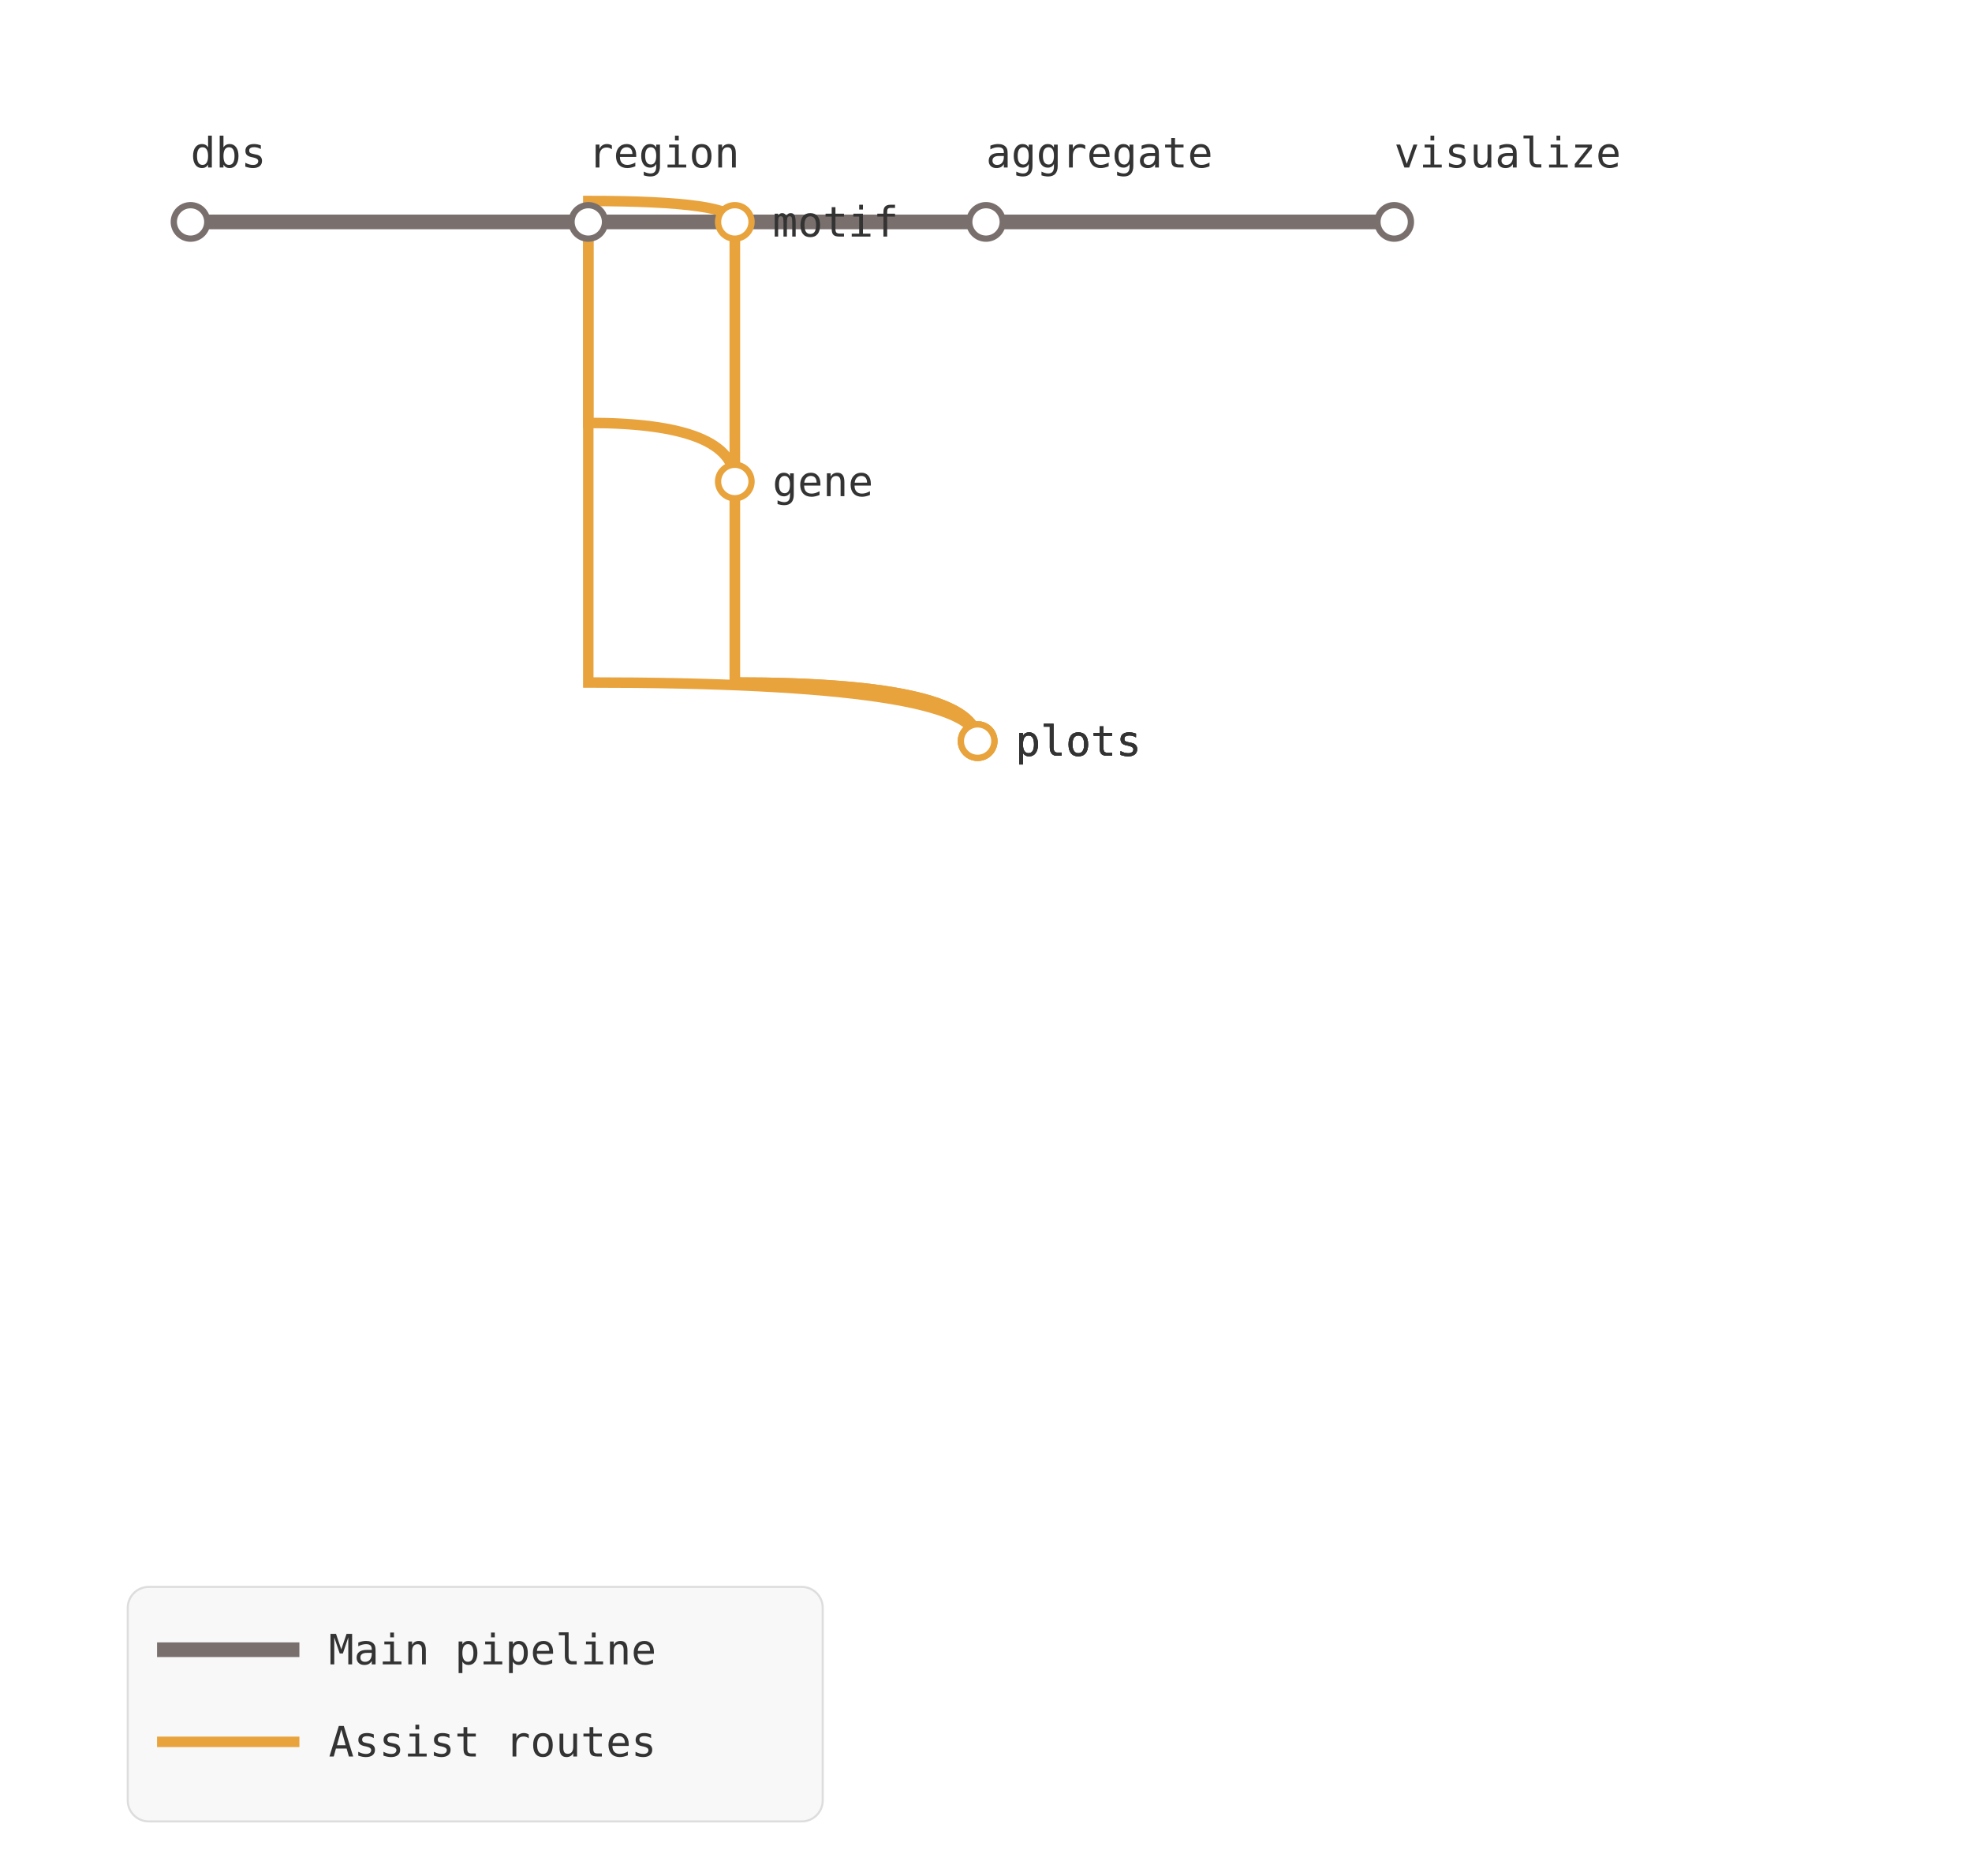
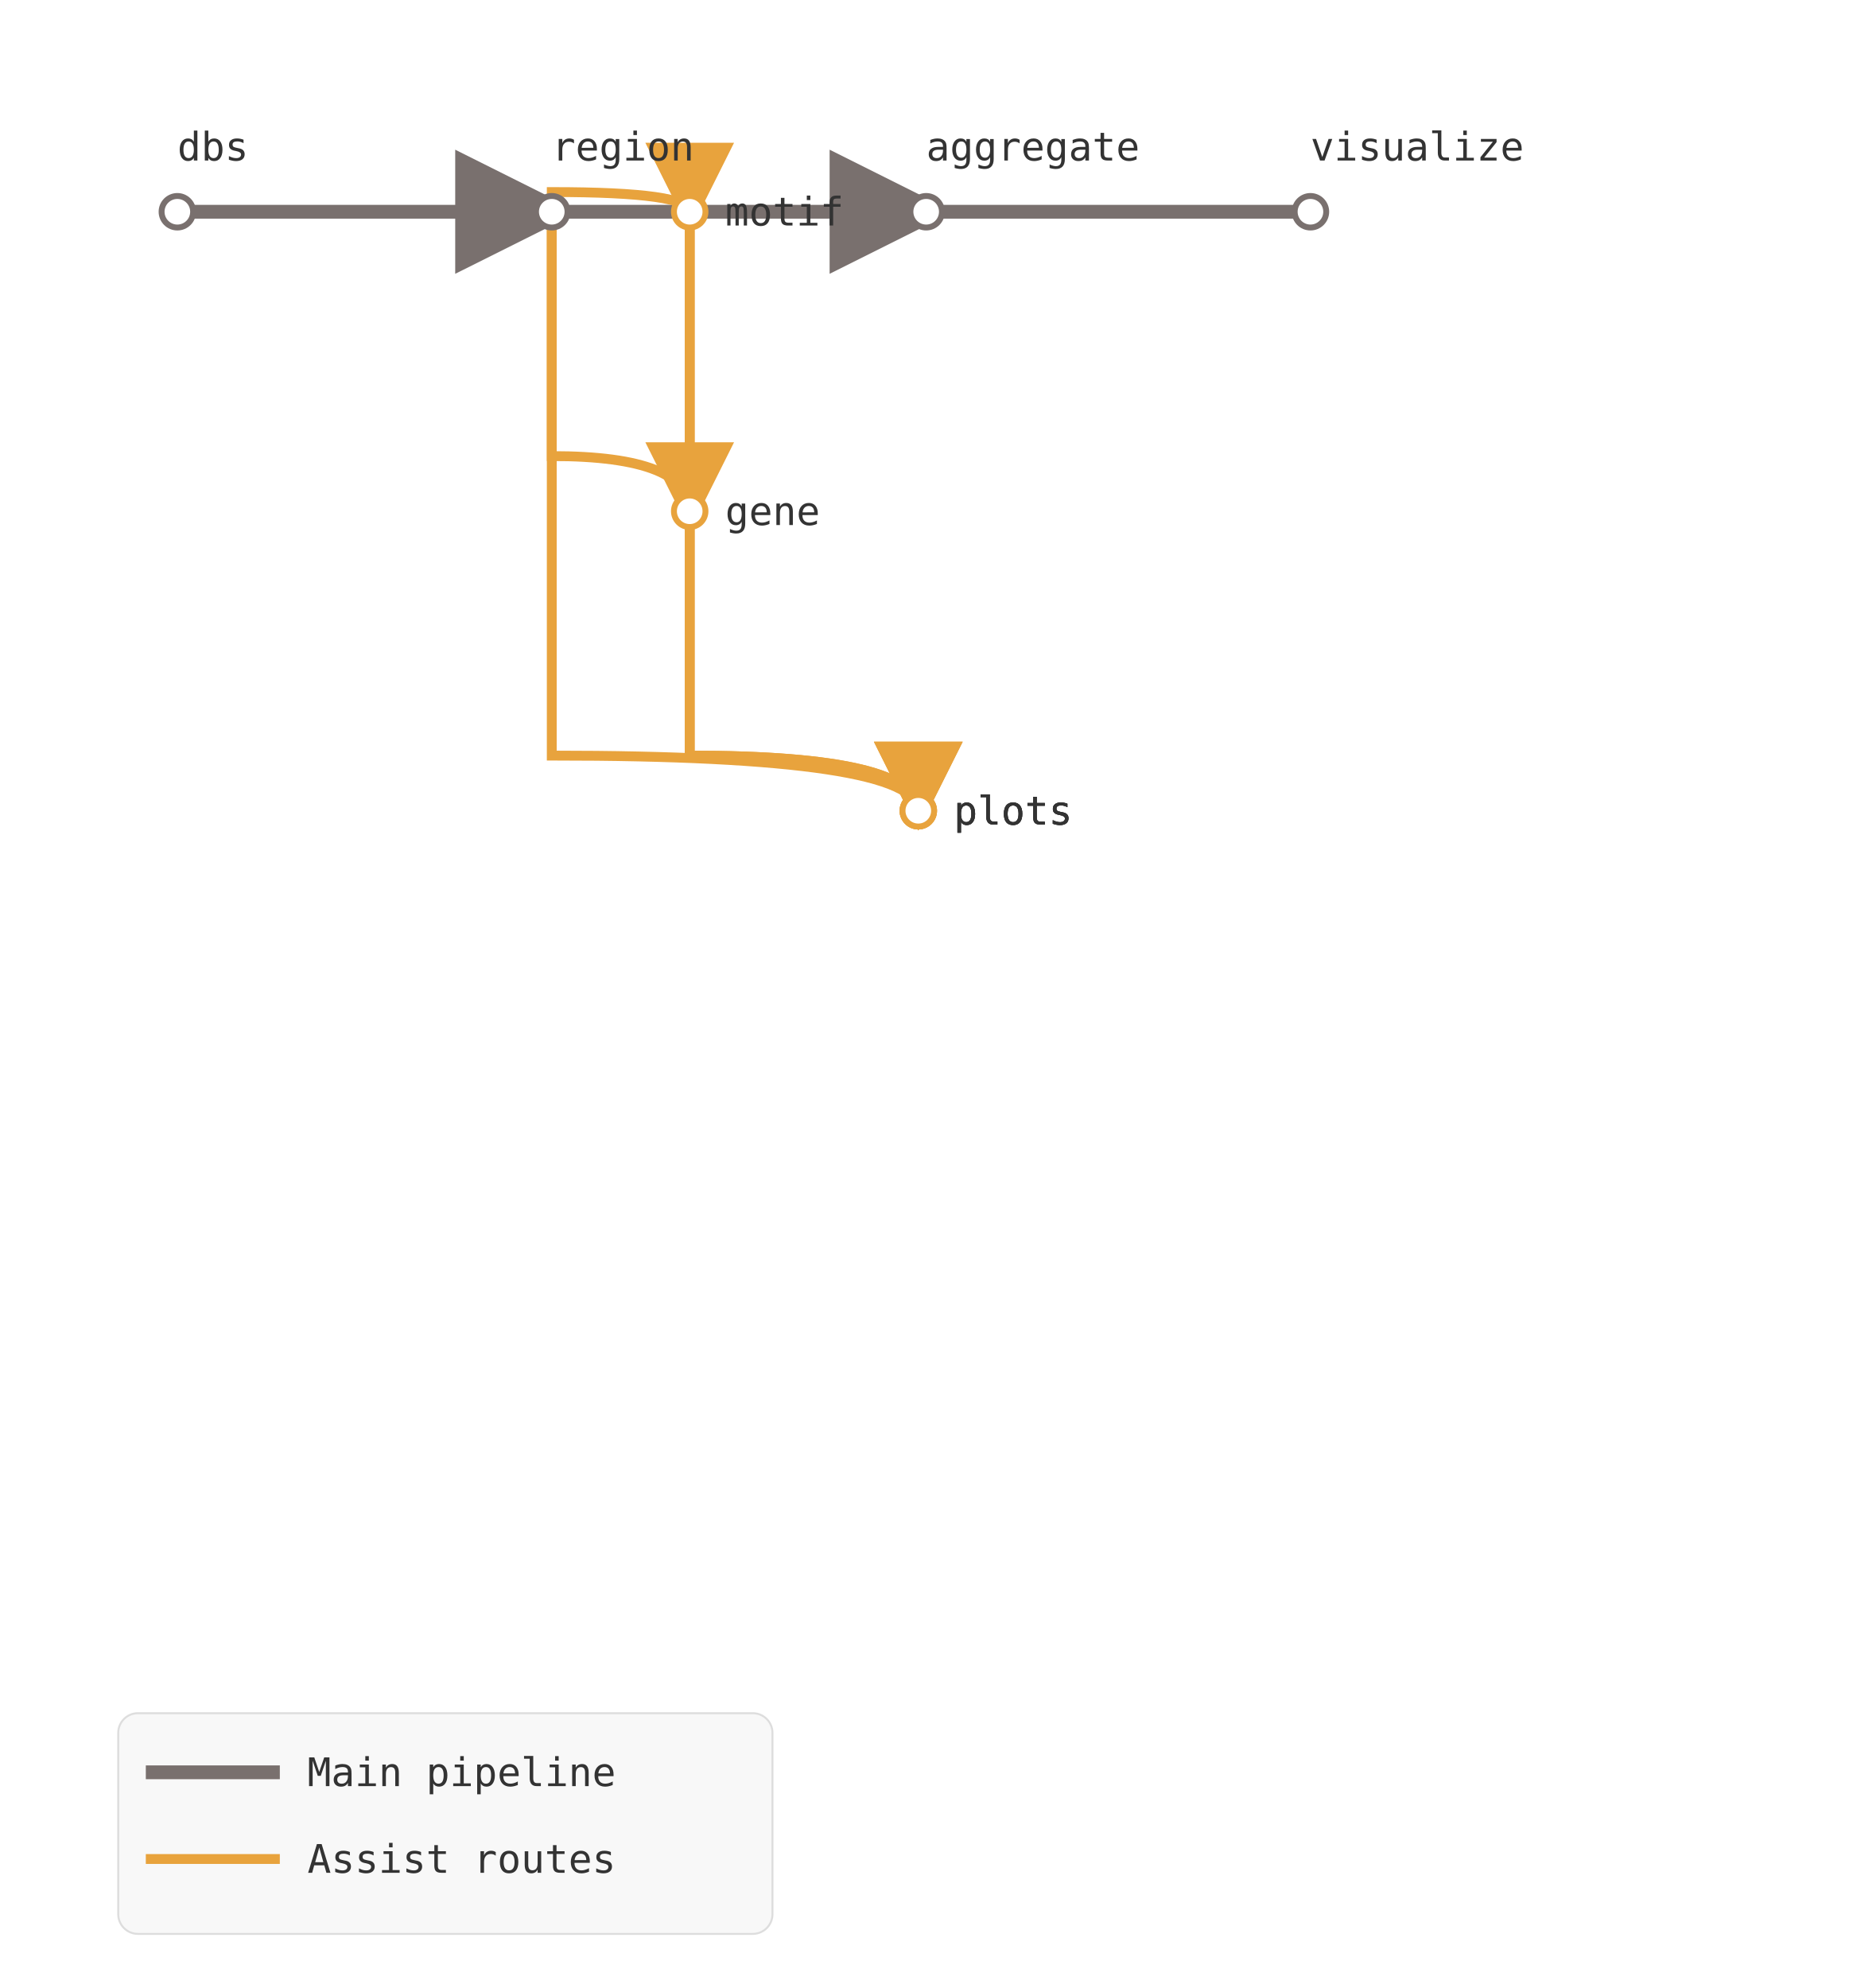
- <svg xmlns="http://www.w3.org/2000/svg" width="900" height="856" viewBox="-20 -20 940 896">
-   <rect x="-30" y="-30" width="980" height="936" fill="#ffffff" />
-   <path d="M 70 86 L 260 86 L 450 86 L 645 86" fill="none" stroke="#79706E" stroke-width="7" />
-   <path d="M 260 86 L 260 76 Q 330 76 330 86" fill="none" stroke="#E8A33D" stroke-width="5" />
-   <path d="M 330 86 L 330 306 Q 446 306 446 334" fill="none" stroke="#E8A33D" stroke-width="5" />
-   <path d="M 260 86 L 260 182 Q 330 182 330 210" fill="none" stroke="#E8A33D" stroke-width="5" />
-   <path d="M 330 86 L 330 306 Q 446 306 446 334" fill="none" stroke="#E8A33D" stroke-width="5" />
-   <path d="M 260 86 L 260 306 Q 446 306 446 334" fill="none" stroke="#E8A33D" stroke-width="5" />
+ <svg xmlns="http://www.w3.org/2000/svg" width="900" height="966" viewBox="-20 -20 940 1006">
+   <defs>
+     <marker id="arr" markerWidth="9" markerHeight="9" refX="7" refY="4.5" orient="auto">
+       <path d="M0 0 L9 4.5 L0 9 z" fill="#79706E" />
+     </marker>
+     <marker id="arru" markerWidth="9" markerHeight="9" refX="7" refY="4.5" orient="auto">
+       <path d="M0 0 L9 4.5 L0 9 z" fill="#E8A33D" />
+     </marker>
+   </defs>
+   <rect x="-30" y="-30" width="980" height="1046" fill="#ffffff" />
+   <path d="M 70 86 L 260 86 L 450 86 L 645 86" fill="none" stroke="#79706E" stroke-width="7" marker-mid="url(#arr)" />
+   <path d="M 260 86 L 260 76 Q 330 76 330 86" fill="none" stroke="#E8A33D" stroke-width="5" marker-end="url(#arru)" />
+   <path d="M 330 86 L 330 362 Q 446 362 446 390" fill="none" stroke="#E8A33D" stroke-width="5" marker-end="url(#arru)" />
+   <path d="M 260 86 L 260 210 Q 330 210 330 238" fill="none" stroke="#E8A33D" stroke-width="5" marker-end="url(#arru)" />
+   <path d="M 330 86 L 330 362 Q 446 362 446 390" fill="none" stroke="#E8A33D" stroke-width="5" marker-end="url(#arru)" />
+   <path d="M 260 86 L 260 362 Q 446 362 446 390" fill="none" stroke="#E8A33D" stroke-width="5" marker-end="url(#arru)" />
  <circle cx="70" cy="86" r="8" fill="#ffffff" stroke="#79706E" stroke-width="3" />
  <text x="70" y="60" font-size="20" fill="#333333" font-family="JetBrains Mono, Menlo, monospace">dbs</text>
  <circle cx="260" cy="86" r="8" fill="#ffffff" stroke="#79706E" stroke-width="3" />
  <text x="260" y="60" font-size="20" fill="#333333" font-family="JetBrains Mono, Menlo, monospace">region</text>
  <circle cx="450" cy="86" r="8" fill="#ffffff" stroke="#79706E" stroke-width="3" />
  <text x="450" y="60" font-size="20" fill="#333333" font-family="JetBrains Mono, Menlo, monospace">aggregate</text>
  <circle cx="645" cy="86" r="8" fill="#ffffff" stroke="#79706E" stroke-width="3" />
  <text x="645" y="60" font-size="20" fill="#333333" font-family="JetBrains Mono, Menlo, monospace">visualize</text>
  <circle cx="330" cy="86" r="8" fill="#ffffff" stroke="#E8A33D" stroke-width="3" />
  <text x="348" y="93" font-size="20" fill="#333333" font-family="JetBrains Mono, Menlo, monospace">motif</text>
-   <circle cx="446" cy="334" r="8" fill="#ffffff" stroke="#E8A33D" stroke-width="3" />
-   <text x="464" y="341" font-size="20" fill="#333333" font-family="JetBrains Mono, Menlo, monospace">plots</text>
-   <circle cx="330" cy="210" r="8" fill="#ffffff" stroke="#E8A33D" stroke-width="3" />
-   <text x="348" y="217" font-size="20" fill="#333333" font-family="JetBrains Mono, Menlo, monospace">gene</text>
-   <circle cx="446" cy="334" r="8" fill="#ffffff" stroke="#E8A33D" stroke-width="3" />
-   <text x="464" y="341" font-size="20" fill="#333333" font-family="JetBrains Mono, Menlo, monospace">plots</text>
-   <circle cx="446" cy="334" r="8" fill="#ffffff" stroke="#E8A33D" stroke-width="3" />
-   <text x="464" y="341" font-size="20" fill="#333333" font-family="JetBrains Mono, Menlo, monospace">plots</text>
-   <rect x="40" y="738" width="332" height="112" rx="10" fill="#f8f8f8" stroke="#dddddd" />
-   <path d="M 54 768 L 122 768" stroke="#79706E" stroke-width="7" />
-   <text x="136" y="775" font-size="20" fill="#333333" font-family="JetBrains Mono, Menlo, monospace">Main pipeline</text>
-   <path d="M 54 812 L 122 812" stroke="#E8A33D" stroke-width="5" />
-   <text x="136" y="819" font-size="20" fill="#333333" font-family="JetBrains Mono, Menlo, monospace">Assist routes</text>
+   <circle cx="446" cy="390" r="8" fill="#ffffff" stroke="#E8A33D" stroke-width="3" />
+   <text x="464" y="397" font-size="20" fill="#333333" font-family="JetBrains Mono, Menlo, monospace">plots</text>
+   <circle cx="330" cy="238" r="8" fill="#ffffff" stroke="#E8A33D" stroke-width="3" />
+   <text x="348" y="245" font-size="20" fill="#333333" font-family="JetBrains Mono, Menlo, monospace">gene</text>
+   <circle cx="446" cy="390" r="8" fill="#ffffff" stroke="#E8A33D" stroke-width="3" />
+   <text x="464" y="397" font-size="20" fill="#333333" font-family="JetBrains Mono, Menlo, monospace">plots</text>
+   <circle cx="446" cy="390" r="8" fill="#ffffff" stroke="#E8A33D" stroke-width="3" />
+   <text x="464" y="397" font-size="20" fill="#333333" font-family="JetBrains Mono, Menlo, monospace">plots</text>
+   <rect x="40" y="848" width="332" height="112" rx="10" fill="#f8f8f8" stroke="#dddddd" />
+   <path d="M 54 878 L 122 878" stroke="#79706E" stroke-width="7" />
+   <text x="136" y="885" font-size="20" fill="#333333" font-family="JetBrains Mono, Menlo, monospace">Main pipeline</text>
+   <path d="M 54 922 L 122 922" stroke="#E8A33D" stroke-width="5" />
+   <text x="136" y="929" font-size="20" fill="#333333" font-family="JetBrains Mono, Menlo, monospace">Assist routes</text>
</svg>
